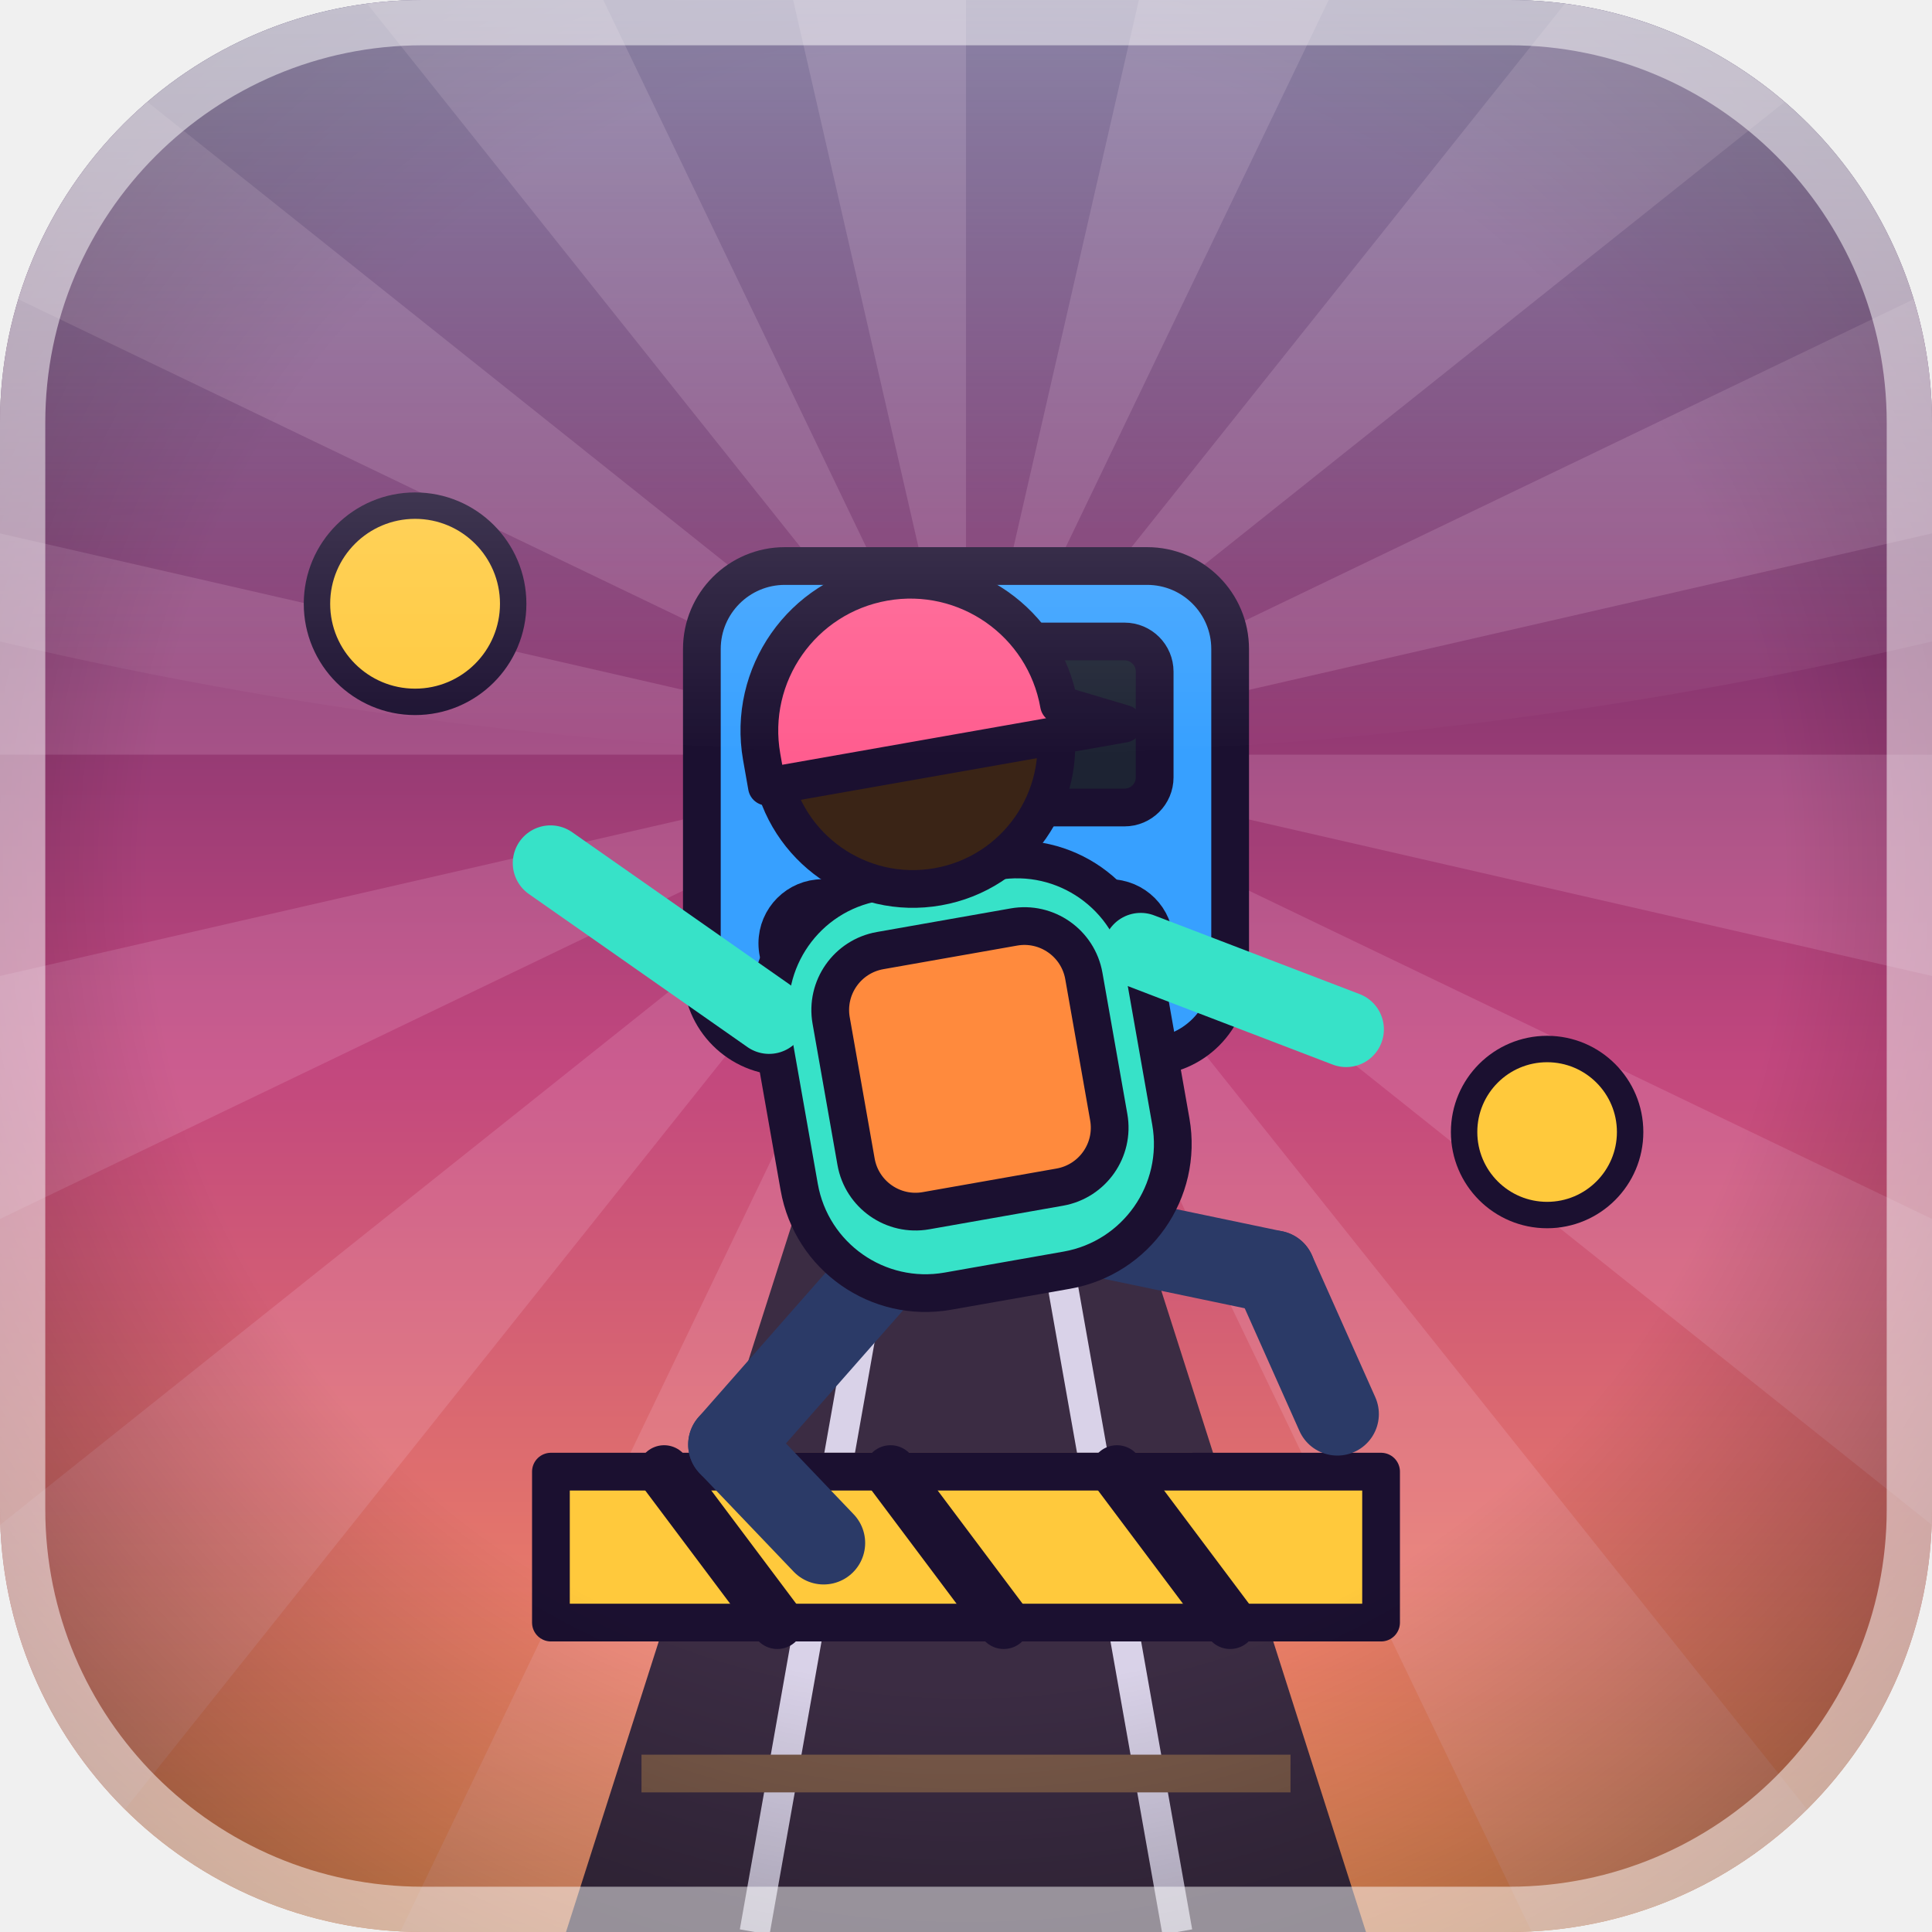
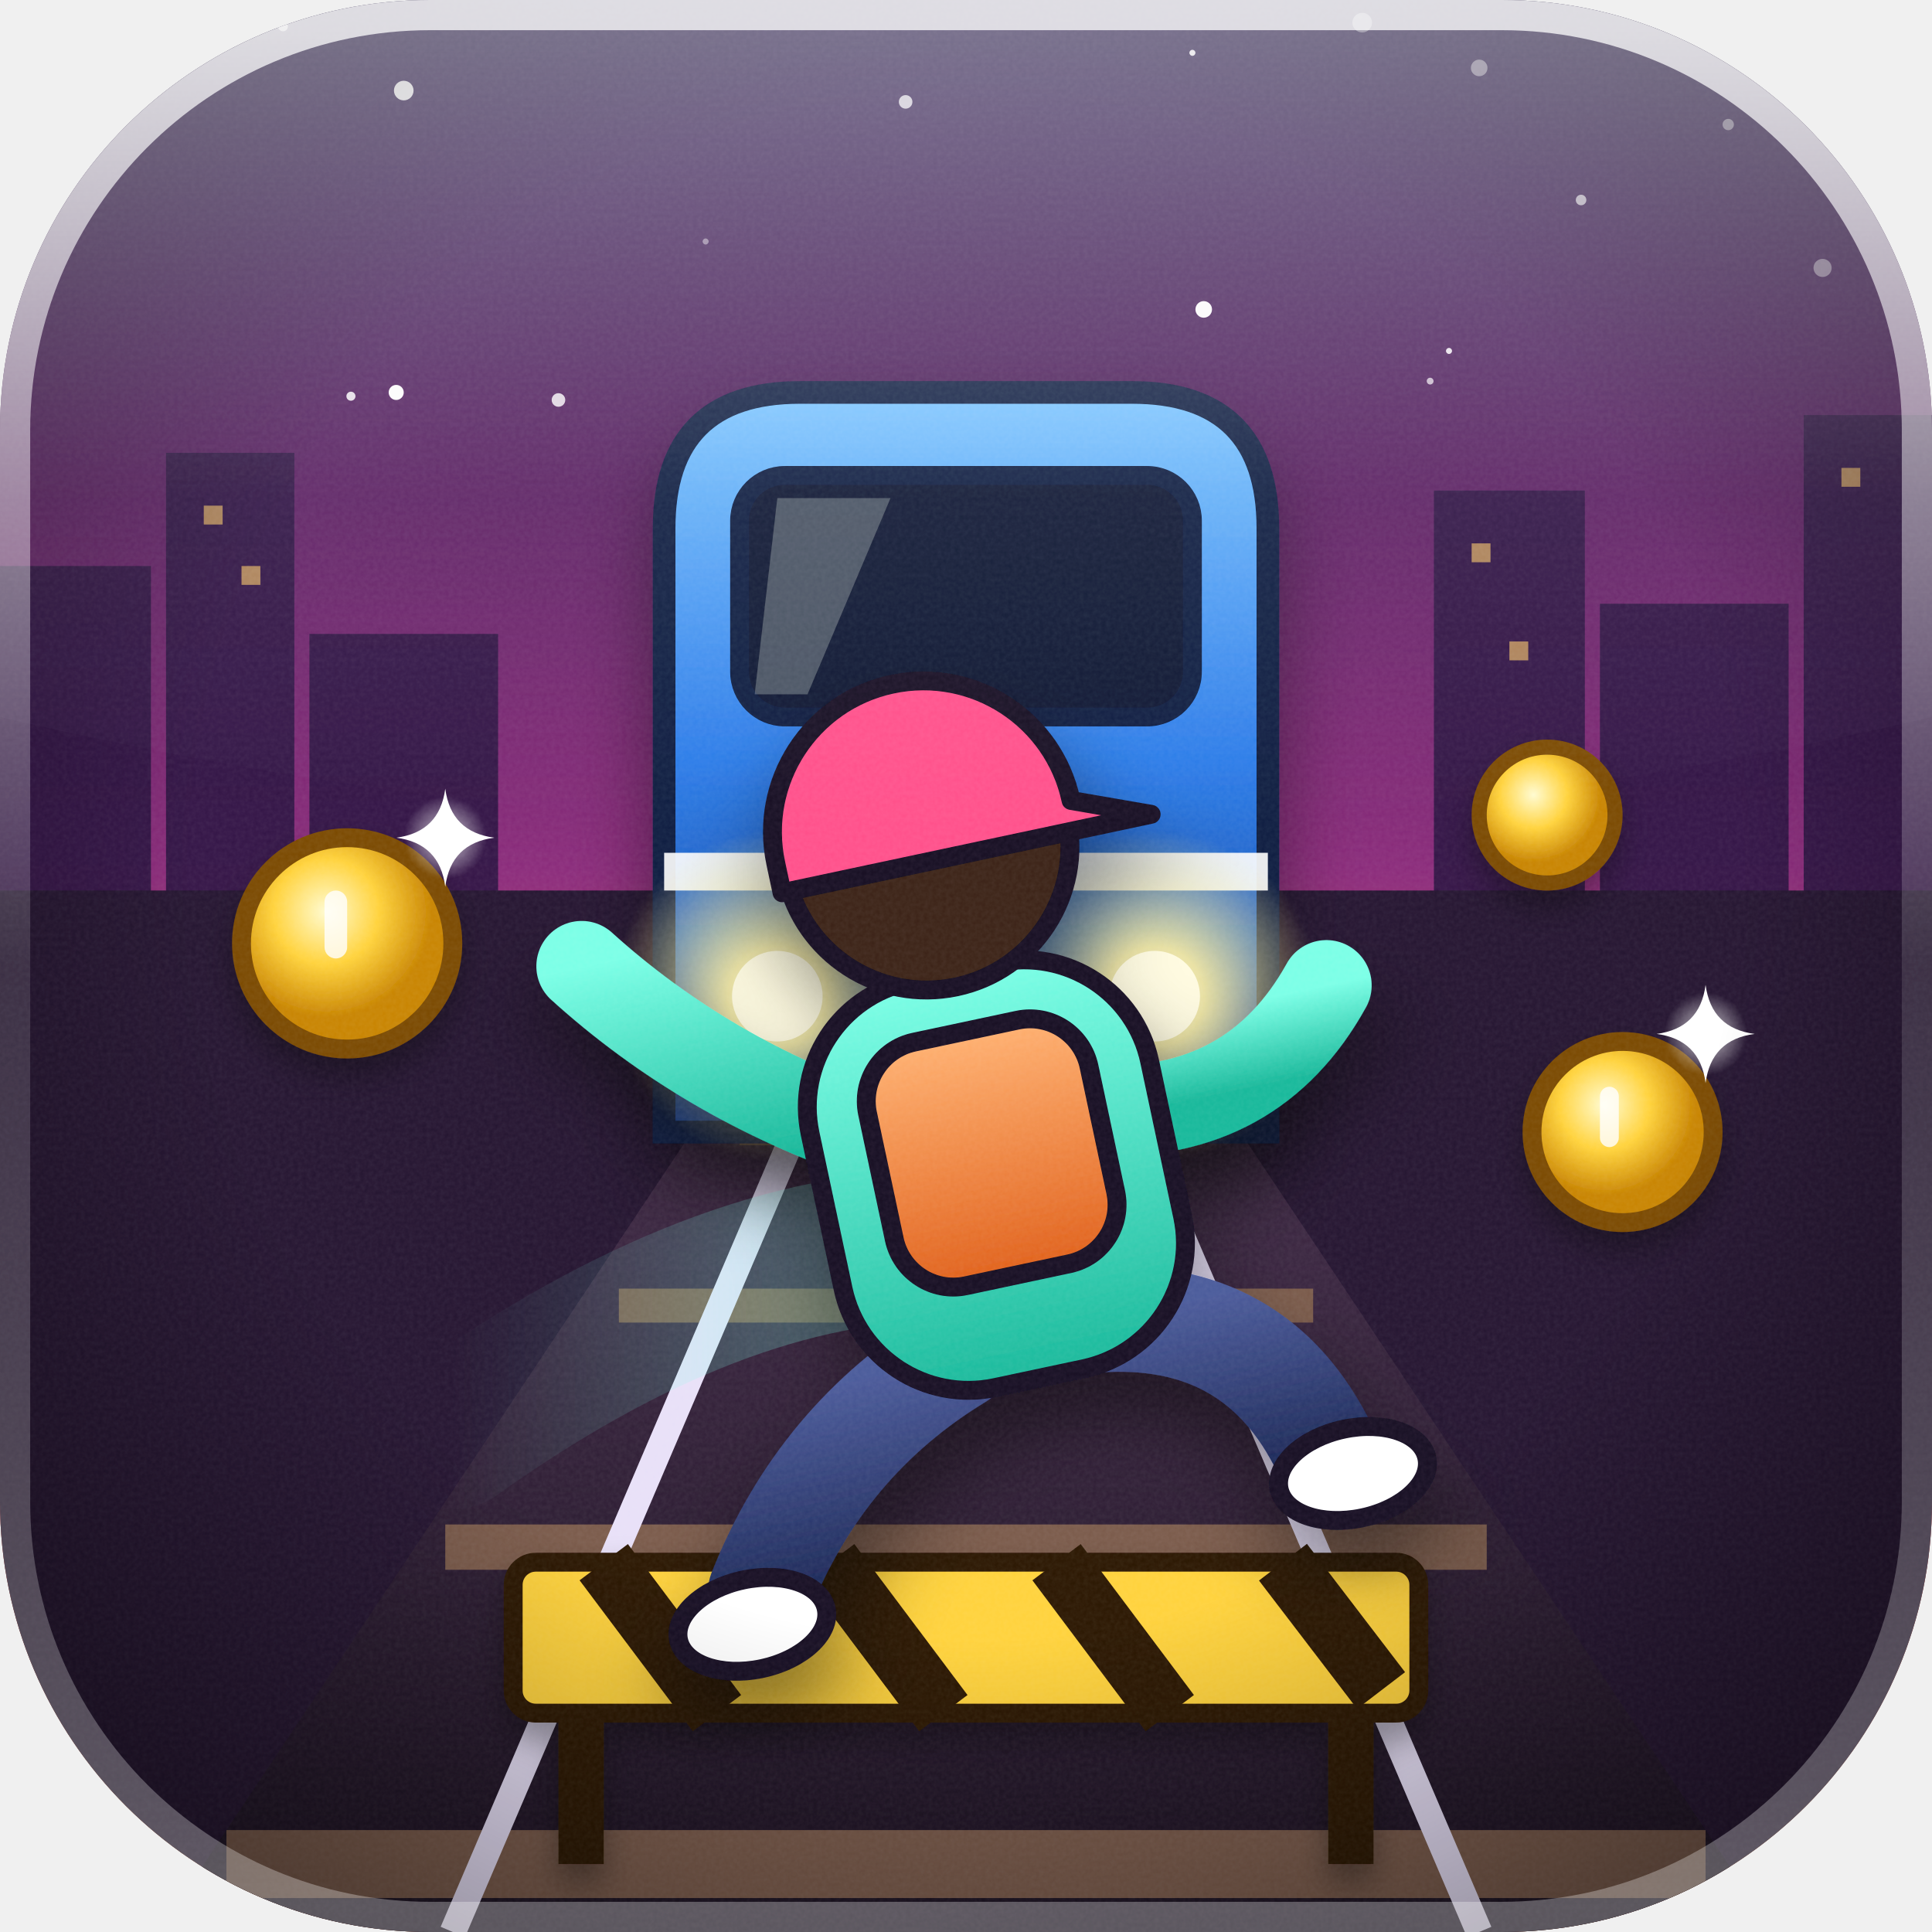
<svg xmlns="http://www.w3.org/2000/svg" viewBox="0 0 512 512">
  <defs>
    <clipPath id="sq">
-       <rect width="512" height="512" rx="112" />
+       <rect width="512" height="512" rx="114" />
    </clipPath>
+     <filter id="sh" x="-30%" y="-30%" width="160%" height="160%">
+       <feDropShadow dx="0" dy="12" stdDeviation="10" flood-color="#000" flood-opacity=".45" />
+     </filter>
+     <filter id="sh2" x="-30%" y="-30%" width="160%" height="160%">
+       <feDropShadow dx="0" dy="5" stdDeviation="4" flood-color="#000" flood-opacity=".35" />
+     </filter>
+     <filter id="glow" x="-80%" y="-80%" width="260%" height="260%">
+       <feGaussianBlur stdDeviation="9" result="b" />
+       <feMerge>
+         <feMergeNode in="b" />
+         <feMergeNode in="b" />
+         <feMergeNode in="SourceGraphic" />
+       </feMerge>
+     </filter>
+     <filter id="blur" x="-50%" y="-50%" width="200%" height="200%">
+       <feGaussianBlur stdDeviation="14" />
+     </filter>
+     <filter id="blur4" x="-50%" y="-50%" width="200%" height="200%">
+       <feGaussianBlur stdDeviation="4" />
+     </filter>
+     <filter id="grain" x="0" y="0" width="100%" height="100%">
+       <feTurbulence type="fractalNoise" baseFrequency=".85" numOctaves="2" seed="7" />
+       <feColorMatrix values="0 0 0 0 1  0 0 0 0 1  0 0 0 0 1  0 0 0 .07 0" />
+     </filter>
    <linearGradient id="gloss" x1="0" y1="0" x2="0" y2="1">
-       <stop offset="0" stop-color="#fff" stop-opacity=".45" />
+       <stop offset="0" stop-color="#fff" stop-opacity=".42" />
+       <stop offset=".6" stop-color="#fff" stop-opacity=".06" />
      <stop offset="1" stop-color="#fff" stop-opacity="0" />
    </linearGradient>
-     <radialGradient id="vig" cx="50%" cy="45%" r="70%">
-       <stop offset=".6" stop-color="#000" stop-opacity="0" />
-       <stop offset="1" stop-color="#000" stop-opacity=".45" />
+     <radialGradient id="vig" cx=".5" cy=".45" r=".72">
+       <stop offset=".55" stop-color="#000" stop-opacity="0" />
+       <stop offset="1" stop-color="#000" stop-opacity=".5" />
    </radialGradient>
-     <linearGradient id="bg" x1="0" y1="0" x2="0" y2="1">
-       <stop offset="0" stop-color="#2b1d5c" />
-       <stop offset=".55" stop-color="#c2477e" />
-       <stop offset="1" stop-color="#ff9a5c" />
+     <linearGradient id="rim" x1="0" y1="0" x2="0" y2="1">
+       <stop offset="0" stop-color="#fff" stop-opacity=".75" />
+       <stop offset=".5" stop-color="#fff" stop-opacity=".12" />
+       <stop offset="1" stop-color="#fff" stop-opacity=".3" />
+     </linearGradient>
+     <radialGradient id="spark">
+       <stop offset="0" stop-color="#fff" />
+       <stop offset=".3" stop-color="#fff" stop-opacity=".8" />
+       <stop offset="1" stop-color="#fff" stop-opacity="0" />
+     </radialGradient>
+     <linearGradient id="sky" x1="0" y1="0" x2="0" y2="1">
+       <stop offset="0" stop-color="#1a1040" />
+       <stop offset="0.45" stop-color="#8a2a7a" />
+       <stop offset="0.75" stop-color="#ff6a6a" />
+       <stop offset="1" stop-color="#ffb060" />
+     </linearGradient>
+     <linearGradient id="bed" x1="0" y1="0" x2="0" y2="1">
+       <stop offset="0" stop-color="#4a3050" />
+       <stop offset="1" stop-color="#1a1020" />
+     </linearGradient>
+     <linearGradient id="train" x1="0" y1="0" x2="0" y2="1">
+       <stop offset="0" stop-color="#7ac4ff" />
+       <stop offset="0.5" stop-color="#2a7ae8" />
+       <stop offset="1" stop-color="#123a8a" />
+     </linearGradient>
+     <radialGradient id="lamp" cx="0.5" cy="0.5" r="0.5">
+       <stop offset="0" stop-color="#fffbe0" />
+       <stop offset="0.3" stop-color="#fff0a0" stop-opacity="0.9" />
+       <stop offset="1" stop-color="#fff0a0" stop-opacity="0" />
+     </radialGradient>
+     <linearGradient id="hood" x1="0" y1="0" x2="0" y2="1">
+       <stop offset="0" stop-color="#7affe6" />
+       <stop offset="1" stop-color="#18b89a" />
+     </linearGradient>
+     <linearGradient id="pack" x1="0" y1="0" x2="0" y2="1">
+       <stop offset="0" stop-color="#ffb070" />
+       <stop offset="1" stop-color="#e0601a" />
+     </linearGradient>
+     <linearGradient id="pants" x1="0" y1="0" x2="0" y2="1">
+       <stop offset="0" stop-color="#4a5a9a" />
+       <stop offset="1" stop-color="#1e2a5a" />
+     </linearGradient>
+     <radialGradient id="coin" cx="0.4" cy="0.35" r="0.5">
+       <stop offset="0" stop-color="#fffbd0" />
+       <stop offset="0.5" stop-color="#ffd23a" />
+       <stop offset="1" stop-color="#c88400" />
+     </radialGradient>
+     <linearGradient id="trail" x1="0" y1="0" x2="1" y2="0">
+       <stop offset="0" stop-color="#7affe6" stop-opacity="0" />
+       <stop offset="1" stop-color="#7affe6" stop-opacity="0.7" />
    </linearGradient>
  </defs>
  <g clip-path="url(#sq)">
-     <rect width="512" height="512" fill="url(#bg)" />
-     <path d="M256 200 L856 200 L841 334 Z M256 200 L797 460 L725 574 Z M256 200 L630 669 L516 741 Z M256 200 L390 785 L256 800 Z M256 200 L122 785 L-4 741 Z M256 200 L-118 669 L-213 574 Z M256 200 L-285 460 L-329 334 Z M256 200 L-344 200 L-329 66 Z M256 200 L-285 -60 L-213 -174 Z M256 200 L-118 -269 L-4 -341 Z M256 200 L122 -385 L256 -400 Z M256 200 L390 -385 L516 -341 Z M256 200 L630 -269 L725 -174 Z M256 200 L797 -60 L841 66 Z" fill="#ffd6f0" opacity="0.15" />
-     <path d="M150 512 L240 230 L272 230 L362 512 Z" fill="#3b2c43" />
-     <g stroke="#d9d2e8" stroke-width="8">
-       <path d="M200 512 L250 230" />
-       <path d="M312 512 L262 230" />
+     <rect width="512" height="512" fill="url(#sky)" />
+     <circle cx="319" cy="82" r="2.2" fill="#fff" opacity="0.97" />
+     <circle cx="379" cy="101" r="0.9" fill="#fff" opacity="0.68" />
+     <circle cx="483" cy="71" r="2.4" fill="#fff" opacity="0.47" />
+     <circle cx="240" cy="27" r="1.8" fill="#fff" opacity="0.74" />
+     <circle cx="7" cy="24" r="1.3" fill="#fff" opacity="0.95" />
+     <circle cx="392" cy="18" r="2.2" fill="#fff" opacity="0.48" />
+     <circle cx="316" cy="14" r="0.8" fill="#fff" opacity="0.92" />
+     <circle cx="107" cy="24" r="2.6" fill="#fff" opacity="0.92" />
+     <circle cx="148" cy="106" r="1.8" fill="#fff" opacity="0.81" />
+     <circle cx="105" cy="104" r="2.0" fill="#fff" opacity="0.98" />
+     <circle cx="458" cy="33" r="1.5" fill="#fff" opacity="0.50" />
+     <circle cx="75" cy="7" r="1.3" fill="#fff" opacity="0.76" />
+     <circle cx="2" cy="75" r="1.4" fill="#fff" opacity="0.59" />
+     <circle cx="419" cy="53" r="1.4" fill="#fff" opacity="0.69" />
+     <circle cx="361" cy="6" r="2.6" fill="#fff" opacity="0.41" />
+     <circle cx="384" cy="93" r="0.8" fill="#fff" opacity="0.87" />
+     <circle cx="187" cy="64" r="0.8" fill="#fff" opacity="0.43" />
+     <circle cx="93" cy="105" r="1.2" fill="#fff" opacity="0.85" />
+     <g fill="#2a1240" opacity=".9">
+       <rect x="0" y="150" width="40" height="90" />
+       <rect x="44" y="120" width="34" height="120" />
+       <rect x="82" y="168" width="50" height="72" />
+       <rect x="380" y="130" width="40" height="110" />
+       <rect x="424" y="160" width="50" height="80" />
+       <rect x="478" y="110" width="34" height="130" />
    </g>
-     <g stroke="#7a5a4a" stroke-width="10">
-       <path d="M170 470 H342" />
-       <path d="M196 390 H316" />
-       <path d="M216 320 H296" />
-       <path d="M230 270 H282" />
+     <g fill="#ffcc66" opacity=".6">
+       <rect x="54" y="134" width="5" height="5" />
+       <rect x="64" y="150" width="5" height="5" />
+       <rect x="390" y="144" width="5" height="5" />
+       <rect x="400" y="170" width="5" height="5" />
+       <rect x="488" y="124" width="5" height="5" />
    </g>
-     <g transform="translate(256 210)" stroke="#1b1030" stroke-width="10" stroke-linejoin="round" stroke-linecap="round">
-       <rect x="-70" y="-60" width="140" height="130" rx="22" fill="#37a0ff" />
-       <rect x="-50" y="-40" width="100" height="44" rx="8" fill="#1d2333" />
-       <circle cx="-38" cy="40" r="12" fill="#fff6c4" />
-       <circle cx="38" cy="40" r="12" fill="#fff6c4" />
+     <rect y="236" width="512" height="276" fill="#241430" />
+     <path d="M226 236 L286 236 L470 512 L42 512 Z" fill="url(#bed)" />
+     <g stroke="#7a5a4a" stroke-linecap="butt">
+       <path d="M60 494 L452 494" stroke-width="18" />
+       <path d="M118 410 L394 410" stroke-width="12" />
+       <path d="M164 346 L348 346" stroke-width="9" />
+       <path d="M196 300 L316 300" stroke-width="7" />
+       <path d="M216 268 L296 268" stroke-width="5" />
    </g>
-     <g transform="translate(256 400)" stroke="#1b1030" stroke-width="10" stroke-linejoin="round" stroke-linecap="round">
-       <rect x="-110" y="-10" width="220" height="40" fill="#ffc93c" />
-       <path d="M-80 -10 L-50 30 M-20 -10 L10 30 M40 -10 L70 30" stroke="#1b1030" stroke-width="14" />
+     <g stroke="#e8e0f8" stroke-width="7">
+       <path d="M238 236 L120 512" />
+       <path d="M274 236 L392 512" />
    </g>
-     <g transform="translate(260 300) rotate(-10)" stroke="#1b1030" stroke-width="10" stroke-linejoin="round" stroke-linecap="round">
-       <path d="M-30 30 L-80 70" stroke-width="22" stroke="#2b3a67" />
-       <path d="M-80 70 L-60 100" stroke-width="22" stroke="#2b3a67" />
-       <path d="M20 30 L70 50" stroke-width="22" stroke="#2b3a67" />
-       <path d="M70 50 L80 90" stroke-width="22" stroke="#2b3a67" />
-       <rect x="-50" y="-70" width="100" height="110" rx="34" fill="#37e2c8" />
-       <rect x="-34" y="-52" width="68" height="70" rx="16" fill="#ff8a3d" />
-       <path d="M-50 -40 L-100 -90" stroke-width="20" stroke="#37e2c8" />
-       <path d="M50 -40 L100 -10" stroke-width="20" stroke="#37e2c8" />
-       <circle cx="0" cy="-104" r="38" fill="#3a2416" />
-       <path d="M-40 -108 A40 40 0 0 1 40 -108 L56 -100 L-40 -100 Z" fill="#ff5d8f" />
+     <g filter="url(#sh)">
+       <path d="M176 140 Q176 104 212 104 L300 104 Q336 104 336 140 L336 300 L176 300 Z" fill="url(#train)" stroke="#0a1a40" stroke-width="6" />
+       <rect x="196" y="126" width="120" height="64" rx="12" fill="#0e1830" stroke="#0a1a40" stroke-width="5" />
+       <path d="M206 132 L236 132 L214 184 L200 184 Z" fill="#fff" opacity=".25" />
+       <rect x="176" y="226" width="160" height="10" fill="#fff" opacity=".9" />
    </g>
-     <g fill="#ffc93c" stroke="#1b1030" stroke-width="7" stroke-linejoin="round" stroke-linecap="round">
-       <circle cx="110" cy="160" r="26" />
-       <circle cx="410" cy="300" r="22" />
+     <circle cx="206" cy="264" r="44" fill="url(#lamp)" />
+     <circle cx="306" cy="264" r="44" fill="url(#lamp)" />
+     <circle cx="206" cy="264" r="12" fill="#fffbe0" />
+     <circle cx="306" cy="264" r="12" fill="#fffbe0" />
+     <g transform="translate(256 432)" filter="url(#sh2)">
+       <rect x="-120" y="-18" width="240" height="40" rx="6" fill="#ffd23a" stroke="#2a1404" stroke-width="5" />
+       <path d="M-96 -18 L-66 22 M-36 -18 L-6 22 M24 -18 L54 22 M84 -18 L110 16" stroke="#2a1404" stroke-width="16" />
+       <rect x="-108" y="22" width="12" height="40" fill="#2a1404" />
+       <rect x="96" y="22" width="12" height="40" fill="#2a1404" />
    </g>
+     <path d="M120 380 Q190 330 250 330" stroke="url(#trail)" stroke-width="40" fill="none" stroke-linecap="round" opacity=".5" />
+     <g transform="translate(268 330) rotate(-12)" filter="url(#sh)" stroke="#120a20" stroke-width="5" stroke-linejoin="round" stroke-linecap="round">
+       <path d="M-20 26 Q-60 40 -84 76" stroke="url(#pants)" stroke-width="28" fill="none" />
+       <path d="M18 24 Q60 30 70 70" stroke="url(#pants)" stroke-width="28" fill="none" />
+       <ellipse cx="-88" cy="84" rx="20" ry="12" fill="#fff" />
+       <ellipse cx="76" cy="78" rx="20" ry="12" fill="#fff" />
+       <path d="M-30 -36 Q-70 -60 -96 -96" stroke="url(#hood)" stroke-width="24" fill="none" />
+       <path d="M30 -30 Q70 -20 96 -50" stroke="url(#hood)" stroke-width="24" fill="none" />
+       <rect x="-46" y="-74" width="92" height="110" rx="34" fill="url(#hood)" />
+       <rect x="-30" y="-58" width="60" height="66" rx="16" fill="url(#pack)" />
+       <circle cx="0" cy="-108" r="38" fill="#3a2416" />
+       <path d="M-40 -112 A40 40 0 0 1 40 -112 L60 -104 L-40 -104 Z" fill="#ff4f8a" />
+     </g>
+     <g filter="url(#sh2)">
+       <circle cx="92" cy="250" r="28" fill="url(#coin)" stroke="#7a4a00" stroke-width="5" />
+       <circle cx="430" cy="300" r="24" fill="url(#coin)" stroke="#7a4a00" stroke-width="5" />
+       <circle cx="410" cy="216" r="18" fill="url(#coin)" stroke="#7a4a00" stroke-width="4" />
+     </g>
+     <g fill="#fff" opacity=".8">
+       <rect x="86" y="236" width="6" height="18" rx="3" />
+       <rect x="424" y="288" width="5" height="16" rx="2.5" />
+     </g>
+     <g transform="translate(118 222) scale(0.5)">
+       <circle r="22" fill="url(#spark)" opacity=".7" />
+       <path d="M0 -26 Q3 -3 26 0 Q3 3 0 26 Q-3 3 -26 0 Q-3 -3 0 -26 Z" fill="#fff" />
+     </g>
+     <g transform="translate(452 274) scale(0.5)">
+       <circle r="22" fill="url(#spark)" opacity=".7" />
+       <path d="M0 -26 Q3 -3 26 0 Q3 3 0 26 Q-3 3 -26 0 Q-3 -3 0 -26 Z" fill="#fff" />
+     </g>
+     <rect width="512" height="512" filter="url(#grain)" />
    <rect width="512" height="512" fill="url(#vig)" />
-     <path d="M0 0 H512 V170 Q256 230 0 170 Z" fill="url(#gloss)" />
+     <path d="M0 0 H512 V190 Q256 250 0 190 Z" fill="url(#gloss)" />
  </g>
-   <rect x="6" y="6" width="500" height="500" rx="106" fill="none" stroke="#ffffff" stroke-opacity=".5" stroke-width="12" />
+   <rect x="4" y="4" width="504" height="504" rx="110" fill="none" stroke="url(#rim)" stroke-width="8" />
</svg>
